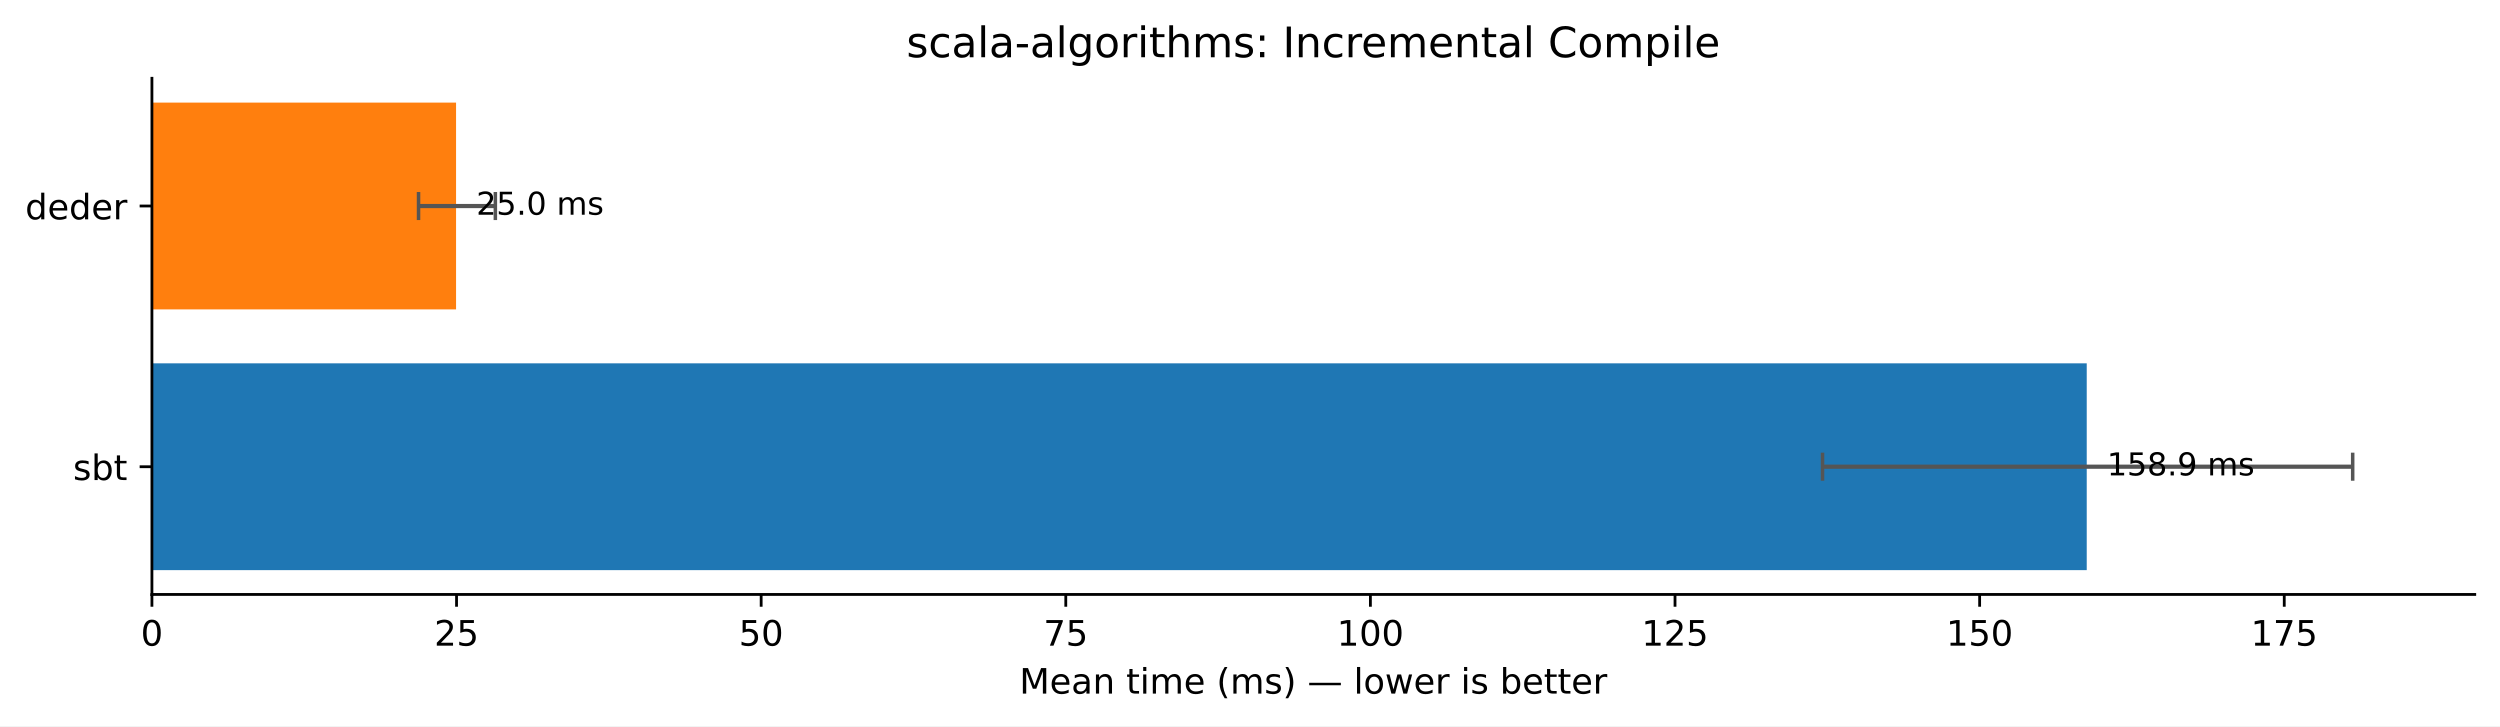
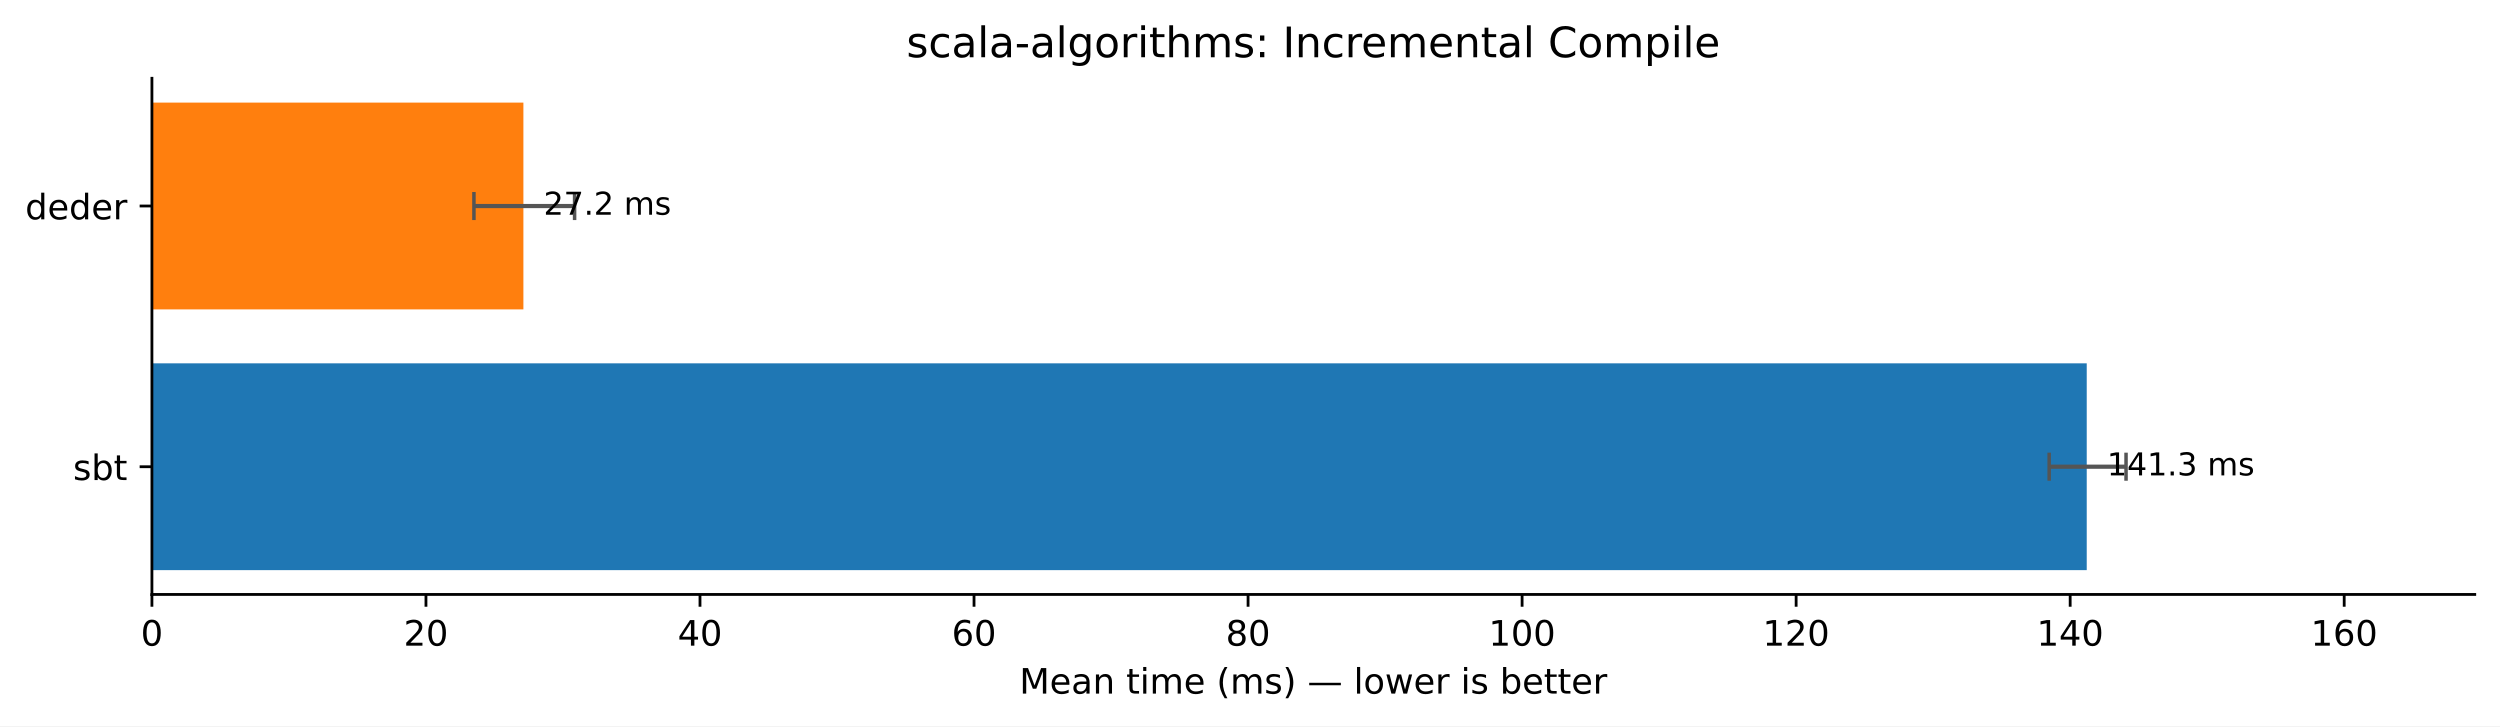
<svg xmlns="http://www.w3.org/2000/svg" xmlns:xlink="http://www.w3.org/1999/xlink" width="712.754pt" height="207.034pt" viewBox="0 0 712.754 207.034" version="1.1">
  <defs>
    <style type="text/css">*{stroke-linejoin: round; stroke-linecap: butt}</style>
  </defs>
  <g id="figure_1">
    <g id="patch_1">
      <path d="M 0 207.034  L 712.754 207.034  L 712.754 0  L 0 0  z " style="fill: #ffffff" />
    </g>
    <g id="axes_1">
      <g id="patch_2">
        <path d="M 43.314 169.478  L 705.554 169.478  L 705.554 22.318  L 43.314 22.318  z " style="fill: #ffffff" />
      </g>
      <g id="patch_3">
-         <path d="M 43.314 162.789  L 595.181 162.789  L 595.181 103.33  L 43.314 103.33  z " clip-path="url(#pba2f5df037)" style="fill: #1f77b4; stroke: #ffffff; stroke-width: 0.5; stroke-linejoin: miter" />
+         <path d="M 43.314 162.789  L 595.181 162.789  L 595.181 103.33  L 43.314 103.33  z " clip-path="url(#p96b25e25dc)" style="fill: #1f77b4; stroke: #ffffff; stroke-width: 0.5; stroke-linejoin: miter" />
      </g>
      <g id="patch_4">
-         <path d="M 43.314 88.466  L 130.275 88.466  L 130.275 29.007  L 43.314 29.007  z " clip-path="url(#pba2f5df037)" style="fill: #ff7f0e; stroke: #ffffff; stroke-width: 0.5; stroke-linejoin: miter" />
+         <path d="M 43.314 88.466  L 149.47 88.466  L 149.47 29.007  L 43.314 29.007  z " clip-path="url(#p96b25e25dc)" style="fill: #ff7f0e; stroke: #ffffff; stroke-width: 0.5; stroke-linejoin: miter" />
      </g>
      <g id="matplotlib.axis_1">
        <g id="xtick_1">
          <g id="line2d_1">
            <defs>
-               <path id="m4c6fcf935a" d="M 0 0  L 0 3.5  " style="stroke: #000000; stroke-width: 0.8" />
+               <path id="me60f074e5d" d="M 0 0  L 0 3.5  " style="stroke: #000000; stroke-width: 0.8" />
            </defs>
            <g>
-               <use xlink:href="#m4c6fcf935a" x="43.314" y="169.478" style="stroke: #000000; stroke-width: 0.8" />
+               <use xlink:href="#me60f074e5d" x="43.314" y="169.478" style="stroke: #000000; stroke-width: 0.8" />
            </g>
          </g>
          <g id="text_1">
            <g transform="translate(40.13281 184.0766) scale(0.1 -0.1)">
              <defs>
                <path id="DejaVuSans-30" d="M 2034 4250  Q 1547 4250 1301 3770  Q 1056 3291 1056 2328  Q 1056 1369 1301 889  Q 1547 409 2034 409  Q 2525 409 2770 889  Q 3016 1369 3016 2328  Q 3016 3291 2770 3770  Q 2525 4250 2034 4250  z M 2034 4750  Q 2819 4750 3233 4129  Q 3647 3509 3647 2328  Q 3647 1150 3233 529  Q 2819 -91 2034 -91  Q 1250 -91 836 529  Q 422 1150 422 2328  Q 422 3509 836 4129  Q 1250 4750 2034 4750  z " transform="scale(0.015625)" />
              </defs>
              <use xlink:href="#DejaVuSans-30" />
            </g>
          </g>
        </g>
        <g id="xtick_2">
          <g id="line2d_2">
            <g>
-               <use xlink:href="#m4c6fcf935a" x="130.161" y="169.478" style="stroke: #000000; stroke-width: 0.8" />
+               <use xlink:href="#me60f074e5d" x="121.442" y="169.478" style="stroke: #000000; stroke-width: 0.8" />
            </g>
          </g>
          <g id="text_2">
-             <g transform="translate(123.7987 184.0766) scale(0.1 -0.1)">
+             <g transform="translate(115.0792 184.0766) scale(0.1 -0.1)">
              <defs>
                <path id="DejaVuSans-32" d="M 1228 531  L 3431 531  L 3431 0  L 469 0  L 469 531  Q 828 903 1448 1529  Q 2069 2156 2228 2338  Q 2531 2678 2651 2914  Q 2772 3150 2772 3378  Q 2772 3750 2511 3984  Q 2250 4219 1831 4219  Q 1534 4219 1204 4116  Q 875 4013 500 3803  L 500 4441  Q 881 4594 1212 4672  Q 1544 4750 1819 4750  Q 2544 4750 2975 4387  Q 3406 4025 3406 3419  Q 3406 3131 3298 2873  Q 3191 2616 2906 2266  Q 2828 2175 2409 1742  Q 1991 1309 1228 531  z " transform="scale(0.015625)" />
-                 <path id="DejaVuSans-35" d="M 691 4666  L 3169 4666  L 3169 4134  L 1269 4134  L 1269 2991  Q 1406 3038 1543 3061  Q 1681 3084 1819 3084  Q 2600 3084 3056 2656  Q 3513 2228 3513 1497  Q 3513 744 3044 326  Q 2575 -91 1722 -91  Q 1428 -91 1123 -41  Q 819 9 494 109  L 494 744  Q 775 591 1075 516  Q 1375 441 1709 441  Q 2250 441 2565 725  Q 2881 1009 2881 1497  Q 2881 1984 2565 2268  Q 2250 2553 1709 2553  Q 1456 2553 1204 2497  Q 953 2441 691 2322  L 691 4666  z " transform="scale(0.015625)" />
              </defs>
              <use xlink:href="#DejaVuSans-32" />
-               <use xlink:href="#DejaVuSans-35" transform="translate(63.62305 0)" />
+               <use xlink:href="#DejaVuSans-30" transform="translate(63.62305 0)" />
            </g>
          </g>
        </g>
        <g id="xtick_3">
          <g id="line2d_3">
            <g>
-               <use xlink:href="#m4c6fcf935a" x="217.008" y="169.478" style="stroke: #000000; stroke-width: 0.8" />
+               <use xlink:href="#me60f074e5d" x="199.569" y="169.478" style="stroke: #000000; stroke-width: 0.8" />
            </g>
          </g>
          <g id="text_3">
-             <g transform="translate(210.6458 184.0766) scale(0.1 -0.1)">
-               <use xlink:href="#DejaVuSans-35" />
+             <g transform="translate(193.2068 184.0766) scale(0.1 -0.1)">
+               <defs>
+                 <path id="DejaVuSans-34" d="M 2419 4116  L 825 1625  L 2419 1625  L 2419 4116  z M 2253 4666  L 3047 4666  L 3047 1625  L 3713 1625  L 3713 1100  L 3047 1100  L 3047 0  L 2419 0  L 2419 1100  L 313 1100  L 313 1709  L 2253 4666  z " transform="scale(0.015625)" />
+               </defs>
+               <use xlink:href="#DejaVuSans-34" />
              <use xlink:href="#DejaVuSans-30" transform="translate(63.62305 0)" />
            </g>
          </g>
        </g>
        <g id="xtick_4">
          <g id="line2d_4">
            <g>
-               <use xlink:href="#m4c6fcf935a" x="303.855" y="169.478" style="stroke: #000000; stroke-width: 0.8" />
+               <use xlink:href="#me60f074e5d" x="277.697" y="169.478" style="stroke: #000000; stroke-width: 0.8" />
            </g>
          </g>
          <g id="text_4">
-             <g transform="translate(297.493 184.0766) scale(0.1 -0.1)">
-               <defs>
-                 <path id="DejaVuSans-37" d="M 525 4666  L 3525 4666  L 3525 4397  L 1831 0  L 1172 0  L 2766 4134  L 525 4134  L 525 4666  z " transform="scale(0.015625)" />
-               </defs>
-               <use xlink:href="#DejaVuSans-37" />
-               <use xlink:href="#DejaVuSans-35" transform="translate(63.62305 0)" />
+             <g transform="translate(271.3345 184.0766) scale(0.1 -0.1)">
+               <defs>
+                 <path id="DejaVuSans-36" d="M 2113 2584  Q 1688 2584 1439 2293  Q 1191 2003 1191 1497  Q 1191 994 1439 701  Q 1688 409 2113 409  Q 2538 409 2786 701  Q 3034 994 3034 1497  Q 3034 2003 2786 2293  Q 2538 2584 2113 2584  z M 3366 4563  L 3366 3988  Q 3128 4100 2886 4159  Q 2644 4219 2406 4219  Q 1781 4219 1451 3797  Q 1122 3375 1075 2522  Q 1259 2794 1537 2939  Q 1816 3084 2150 3084  Q 2853 3084 3261 2657  Q 3669 2231 3669 1497  Q 3669 778 3244 343  Q 2819 -91 2113 -91  Q 1303 -91 875 529  Q 447 1150 447 2328  Q 447 3434 972 4092  Q 1497 4750 2381 4750  Q 2619 4750 2861 4703  Q 3103 4656 3366 4563  z " transform="scale(0.015625)" />
+               </defs>
+               <use xlink:href="#DejaVuSans-36" />
+               <use xlink:href="#DejaVuSans-30" transform="translate(63.62305 0)" />
            </g>
          </g>
        </g>
        <g id="xtick_5">
          <g id="line2d_5">
            <g>
-               <use xlink:href="#m4c6fcf935a" x="390.703" y="169.478" style="stroke: #000000; stroke-width: 0.8" />
+               <use xlink:href="#me60f074e5d" x="355.825" y="169.478" style="stroke: #000000; stroke-width: 0.8" />
            </g>
          </g>
          <g id="text_5">
-             <g transform="translate(381.1589 184.0766) scale(0.1 -0.1)">
-               <defs>
-                 <path id="DejaVuSans-31" d="M 794 531  L 1825 531  L 1825 4091  L 703 3866  L 703 4441  L 1819 4666  L 2450 4666  L 2450 531  L 3481 531  L 3481 0  L 794 0  L 794 531  z " transform="scale(0.015625)" />
-               </defs>
-               <use xlink:href="#DejaVuSans-31" />
-               <use xlink:href="#DejaVuSans-30" transform="translate(63.62305 0)" />
-               <use xlink:href="#DejaVuSans-30" transform="translate(127.2461 0)" />
+             <g transform="translate(349.4621 184.0766) scale(0.1 -0.1)">
+               <defs>
+                 <path id="DejaVuSans-38" d="M 2034 2216  Q 1584 2216 1326 1975  Q 1069 1734 1069 1313  Q 1069 891 1326 650  Q 1584 409 2034 409  Q 2484 409 2743 651  Q 3003 894 3003 1313  Q 3003 1734 2745 1975  Q 2488 2216 2034 2216  z M 1403 2484  Q 997 2584 770 2862  Q 544 3141 544 3541  Q 544 4100 942 4425  Q 1341 4750 2034 4750  Q 2731 4750 3128 4425  Q 3525 4100 3525 3541  Q 3525 3141 3298 2862  Q 3072 2584 2669 2484  Q 3125 2378 3379 2068  Q 3634 1759 3634 1313  Q 3634 634 3220 271  Q 2806 -91 2034 -91  Q 1263 -91 848 271  Q 434 634 434 1313  Q 434 1759 690 2068  Q 947 2378 1403 2484  z M 1172 3481  Q 1172 3119 1398 2916  Q 1625 2713 2034 2713  Q 2441 2713 2670 2916  Q 2900 3119 2900 3481  Q 2900 3844 2670 4047  Q 2441 4250 2034 4250  Q 1625 4250 1398 4047  Q 1172 3844 1172 3481  z " transform="scale(0.015625)" />
+               </defs>
+               <use xlink:href="#DejaVuSans-38" />
+               <use xlink:href="#DejaVuSans-30" transform="translate(63.62305 0)" />
            </g>
          </g>
        </g>
        <g id="xtick_6">
          <g id="line2d_6">
            <g>
-               <use xlink:href="#m4c6fcf935a" x="477.55" y="169.478" style="stroke: #000000; stroke-width: 0.8" />
+               <use xlink:href="#me60f074e5d" x="433.952" y="169.478" style="stroke: #000000; stroke-width: 0.8" />
            </g>
          </g>
          <g id="text_6">
-             <g transform="translate(468.006 184.0766) scale(0.1 -0.1)">
+             <g transform="translate(424.4085 184.0766) scale(0.1 -0.1)">
+               <defs>
+                 <path id="DejaVuSans-31" d="M 794 531  L 1825 531  L 1825 4091  L 703 3866  L 703 4441  L 1819 4666  L 2450 4666  L 2450 531  L 3481 531  L 3481 0  L 794 0  L 794 531  z " transform="scale(0.015625)" />
+               </defs>
+               <use xlink:href="#DejaVuSans-31" />
+               <use xlink:href="#DejaVuSans-30" transform="translate(63.62305 0)" />
+               <use xlink:href="#DejaVuSans-30" transform="translate(127.2461 0)" />
+             </g>
+           </g>
+         </g>
+         <g id="xtick_7">
+           <g id="line2d_7">
+             <g>
+               <use xlink:href="#me60f074e5d" x="512.08" y="169.478" style="stroke: #000000; stroke-width: 0.8" />
+             </g>
+           </g>
+           <g id="text_7">
+             <g transform="translate(502.5362 184.0766) scale(0.1 -0.1)">
              <use xlink:href="#DejaVuSans-31" />
              <use xlink:href="#DejaVuSans-32" transform="translate(63.62305 0)" />
-               <use xlink:href="#DejaVuSans-35" transform="translate(127.2461 0)" />
-             </g>
-           </g>
-         </g>
-         <g id="xtick_7">
-           <g id="line2d_7">
-             <g>
-               <use xlink:href="#m4c6fcf935a" x="564.397" y="169.478" style="stroke: #000000; stroke-width: 0.8" />
-             </g>
-           </g>
-           <g id="text_7">
-             <g transform="translate(554.8531 184.0766) scale(0.1 -0.1)">
-               <use xlink:href="#DejaVuSans-31" />
-               <use xlink:href="#DejaVuSans-35" transform="translate(63.62305 0)" />
              <use xlink:href="#DejaVuSans-30" transform="translate(127.2461 0)" />
            </g>
          </g>
        </g>
        <g id="xtick_8">
          <g id="line2d_8">
            <g>
-               <use xlink:href="#m4c6fcf935a" x="651.244" y="169.478" style="stroke: #000000; stroke-width: 0.8" />
+               <use xlink:href="#me60f074e5d" x="590.208" y="169.478" style="stroke: #000000; stroke-width: 0.8" />
            </g>
          </g>
          <g id="text_8">
-             <g transform="translate(641.7003 184.0766) scale(0.1 -0.1)">
+             <g transform="translate(580.6638 184.0766) scale(0.1 -0.1)">
              <use xlink:href="#DejaVuSans-31" />
-               <use xlink:href="#DejaVuSans-37" transform="translate(63.62305 0)" />
-               <use xlink:href="#DejaVuSans-35" transform="translate(127.2461 0)" />
-             </g>
-           </g>
-         </g>
-         <g id="text_9">
+               <use xlink:href="#DejaVuSans-34" transform="translate(63.62305 0)" />
+               <use xlink:href="#DejaVuSans-30" transform="translate(127.2461 0)" />
+             </g>
+           </g>
+         </g>
+         <g id="xtick_9">
+           <g id="line2d_9">
+             <g>
+               <use xlink:href="#me60f074e5d" x="668.335" y="169.478" style="stroke: #000000; stroke-width: 0.8" />
+             </g>
+           </g>
+           <g id="text_9">
+             <g transform="translate(658.7914 184.0766) scale(0.1 -0.1)">
+               <use xlink:href="#DejaVuSans-31" />
+               <use xlink:href="#DejaVuSans-36" transform="translate(63.62305 0)" />
+               <use xlink:href="#DejaVuSans-30" transform="translate(127.2461 0)" />
+             </g>
+           </g>
+         </g>
+         <g id="text_10">
          <g transform="translate(290.6372 197.7547) scale(0.1 -0.1)">
            <defs>
              <path id="DejaVuSans-4d" d="M 628 4666  L 1569 4666  L 2759 1491  L 3956 4666  L 4897 4666  L 4897 0  L 4281 0  L 4281 4097  L 3078 897  L 2444 897  L 1241 4097  L 1241 0  L 628 0  L 628 4666  z " transform="scale(0.015625)" />
              <path id="DejaVuSans-65" d="M 3597 1894  L 3597 1613  L 953 1613  Q 991 1019 1311 708  Q 1631 397 2203 397  Q 2534 397 2845 478  Q 3156 559 3463 722  L 3463 178  Q 3153 47 2828 -22  Q 2503 -91 2169 -91  Q 1331 -91 842 396  Q 353 884 353 1716  Q 353 2575 817 3079  Q 1281 3584 2069 3584  Q 2775 3584 3186 3129  Q 3597 2675 3597 1894  z M 3022 2063  Q 3016 2534 2758 2815  Q 2500 3097 2075 3097  Q 1594 3097 1305 2825  Q 1016 2553 972 2059  L 3022 2063  z " transform="scale(0.015625)" />
              <path id="DejaVuSans-61" d="M 2194 1759  Q 1497 1759 1228 1600  Q 959 1441 959 1056  Q 959 750 1161 570  Q 1363 391 1709 391  Q 2188 391 2477 730  Q 2766 1069 2766 1631  L 2766 1759  L 2194 1759  z M 3341 1997  L 3341 0  L 2766 0  L 2766 531  Q 2569 213 2275 61  Q 1981 -91 1556 -91  Q 1019 -91 701 211  Q 384 513 384 1019  Q 384 1609 779 1909  Q 1175 2209 1959 2209  L 2766 2209  L 2766 2266  Q 2766 2663 2505 2880  Q 2244 3097 1772 3097  Q 1472 3097 1187 3025  Q 903 2953 641 2809  L 641 3341  Q 956 3463 1253 3523  Q 1550 3584 1831 3584  Q 2591 3584 2966 3190  Q 3341 2797 3341 1997  z " transform="scale(0.015625)" />
              <path id="DejaVuSans-6e" d="M 3513 2113  L 3513 0  L 2938 0  L 2938 2094  Q 2938 2591 2744 2837  Q 2550 3084 2163 3084  Q 1697 3084 1428 2787  Q 1159 2491 1159 1978  L 1159 0  L 581 0  L 581 3500  L 1159 3500  L 1159 2956  Q 1366 3272 1645 3428  Q 1925 3584 2291 3584  Q 2894 3584 3203 3211  Q 3513 2838 3513 2113  z " transform="scale(0.015625)" />
              <path id="DejaVuSans-20" transform="scale(0.015625)" />
              <path id="DejaVuSans-74" d="M 1172 4494  L 1172 3500  L 2356 3500  L 2356 3053  L 1172 3053  L 1172 1153  Q 1172 725 1289 603  Q 1406 481 1766 481  L 2356 481  L 2356 0  L 1766 0  Q 1100 0 847 248  Q 594 497 594 1153  L 594 3053  L 172 3053  L 172 3500  L 594 3500  L 594 4494  L 1172 4494  z " transform="scale(0.015625)" />
              <path id="DejaVuSans-69" d="M 603 3500  L 1178 3500  L 1178 0  L 603 0  L 603 3500  z M 603 4863  L 1178 4863  L 1178 4134  L 603 4134  L 603 4863  z " transform="scale(0.015625)" />
              <path id="DejaVuSans-6d" d="M 3328 2828  Q 3544 3216 3844 3400  Q 4144 3584 4550 3584  Q 5097 3584 5394 3201  Q 5691 2819 5691 2113  L 5691 0  L 5113 0  L 5113 2094  Q 5113 2597 4934 2840  Q 4756 3084 4391 3084  Q 3944 3084 3684 2787  Q 3425 2491 3425 1978  L 3425 0  L 2847 0  L 2847 2094  Q 2847 2600 2669 2842  Q 2491 3084 2119 3084  Q 1678 3084 1418 2786  Q 1159 2488 1159 1978  L 1159 0  L 581 0  L 581 3500  L 1159 3500  L 1159 2956  Q 1356 3278 1631 3431  Q 1906 3584 2284 3584  Q 2666 3584 2933 3390  Q 3200 3197 3328 2828  z " transform="scale(0.015625)" />
              <path id="DejaVuSans-28" d="M 1984 4856  Q 1566 4138 1362 3434  Q 1159 2731 1159 2009  Q 1159 1288 1364 580  Q 1569 -128 1984 -844  L 1484 -844  Q 1016 -109 783 600  Q 550 1309 550 2009  Q 550 2706 781 3412  Q 1013 4119 1484 4856  L 1984 4856  z " transform="scale(0.015625)" />
              <path id="DejaVuSans-73" d="M 2834 3397  L 2834 2853  Q 2591 2978 2328 3040  Q 2066 3103 1784 3103  Q 1356 3103 1142 2972  Q 928 2841 928 2578  Q 928 2378 1081 2264  Q 1234 2150 1697 2047  L 1894 2003  Q 2506 1872 2764 1633  Q 3022 1394 3022 966  Q 3022 478 2636 193  Q 2250 -91 1575 -91  Q 1294 -91 989 -36  Q 684 19 347 128  L 347 722  Q 666 556 975 473  Q 1284 391 1588 391  Q 1994 391 2212 530  Q 2431 669 2431 922  Q 2431 1156 2273 1281  Q 2116 1406 1581 1522  L 1381 1569  Q 847 1681 609 1914  Q 372 2147 372 2553  Q 372 3047 722 3315  Q 1072 3584 1716 3584  Q 2034 3584 2315 3537  Q 2597 3491 2834 3397  z " transform="scale(0.015625)" />
              <path id="DejaVuSans-29" d="M 513 4856  L 1013 4856  Q 1481 4119 1714 3412  Q 1947 2706 1947 2009  Q 1947 1309 1714 600  Q 1481 -109 1013 -844  L 513 -844  Q 928 -128 1133 580  Q 1338 1288 1338 2009  Q 1338 2731 1133 3434  Q 928 4138 513 4856  z " transform="scale(0.015625)" />
              <path id="DejaVuSans-2014" d="M 313 1978  L 6088 1978  L 6088 1528  L 313 1528  L 313 1978  z " transform="scale(0.015625)" />
              <path id="DejaVuSans-6c" d="M 603 4863  L 1178 4863  L 1178 0  L 603 0  L 603 4863  z " transform="scale(0.015625)" />
              <path id="DejaVuSans-6f" d="M 1959 3097  Q 1497 3097 1228 2736  Q 959 2375 959 1747  Q 959 1119 1226 758  Q 1494 397 1959 397  Q 2419 397 2687 759  Q 2956 1122 2956 1747  Q 2956 2369 2687 2733  Q 2419 3097 1959 3097  z M 1959 3584  Q 2709 3584 3137 3096  Q 3566 2609 3566 1747  Q 3566 888 3137 398  Q 2709 -91 1959 -91  Q 1206 -91 779 398  Q 353 888 353 1747  Q 353 2609 779 3096  Q 1206 3584 1959 3584  z " transform="scale(0.015625)" />
              <path id="DejaVuSans-77" d="M 269 3500  L 844 3500  L 1563 769  L 2278 3500  L 2956 3500  L 3675 769  L 4391 3500  L 4966 3500  L 4050 0  L 3372 0  L 2619 2869  L 1863 0  L 1184 0  L 269 3500  z " transform="scale(0.015625)" />
              <path id="DejaVuSans-72" d="M 2631 2963  Q 2534 3019 2420 3045  Q 2306 3072 2169 3072  Q 1681 3072 1420 2755  Q 1159 2438 1159 1844  L 1159 0  L 581 0  L 581 3500  L 1159 3500  L 1159 2956  Q 1341 3275 1631 3429  Q 1922 3584 2338 3584  Q 2397 3584 2469 3576  Q 2541 3569 2628 3553  L 2631 2963  z " transform="scale(0.015625)" />
              <path id="DejaVuSans-62" d="M 3116 1747  Q 3116 2381 2855 2742  Q 2594 3103 2138 3103  Q 1681 3103 1420 2742  Q 1159 2381 1159 1747  Q 1159 1113 1420 752  Q 1681 391 2138 391  Q 2594 391 2855 752  Q 3116 1113 3116 1747  z M 1159 2969  Q 1341 3281 1617 3432  Q 1894 3584 2278 3584  Q 2916 3584 3314 3078  Q 3713 2572 3713 1747  Q 3713 922 3314 415  Q 2916 -91 2278 -91  Q 1894 -91 1617 61  Q 1341 213 1159 525  L 1159 0  L 581 0  L 581 4863  L 1159 4863  L 1159 2969  z " transform="scale(0.015625)" />
            </defs>
            <use xlink:href="#DejaVuSans-4d" />
            <use xlink:href="#DejaVuSans-65" transform="translate(86.2793 0)" />
            <use xlink:href="#DejaVuSans-61" transform="translate(147.8027 0)" />
            <use xlink:href="#DejaVuSans-6e" transform="translate(209.082 0)" />
            <use xlink:href="#DejaVuSans-20" transform="translate(272.4609 0)" />
            <use xlink:href="#DejaVuSans-74" transform="translate(304.248 0)" />
            <use xlink:href="#DejaVuSans-69" transform="translate(343.457 0)" />
            <use xlink:href="#DejaVuSans-6d" transform="translate(371.2402 0)" />
            <use xlink:href="#DejaVuSans-65" transform="translate(468.6523 0)" />
            <use xlink:href="#DejaVuSans-20" transform="translate(530.1758 0)" />
            <use xlink:href="#DejaVuSans-28" transform="translate(561.9629 0)" />
            <use xlink:href="#DejaVuSans-6d" transform="translate(600.9766 0)" />
            <use xlink:href="#DejaVuSans-73" transform="translate(698.3887 0)" />
            <use xlink:href="#DejaVuSans-29" transform="translate(750.4883 0)" />
            <use xlink:href="#DejaVuSans-20" transform="translate(789.502 0)" />
            <use xlink:href="#DejaVuSans-2014" transform="translate(821.2891 0)" />
            <use xlink:href="#DejaVuSans-20" transform="translate(921.2891 0)" />
            <use xlink:href="#DejaVuSans-6c" transform="translate(953.0762 0)" />
            <use xlink:href="#DejaVuSans-6f" transform="translate(980.8594 0)" />
            <use xlink:href="#DejaVuSans-77" transform="translate(1042.041 0)" />
            <use xlink:href="#DejaVuSans-65" transform="translate(1123.828 0)" />
            <use xlink:href="#DejaVuSans-72" transform="translate(1185.352 0)" />
            <use xlink:href="#DejaVuSans-20" transform="translate(1226.465 0)" />
            <use xlink:href="#DejaVuSans-69" transform="translate(1258.252 0)" />
            <use xlink:href="#DejaVuSans-73" transform="translate(1286.035 0)" />
            <use xlink:href="#DejaVuSans-20" transform="translate(1338.135 0)" />
            <use xlink:href="#DejaVuSans-62" transform="translate(1369.922 0)" />
            <use xlink:href="#DejaVuSans-65" transform="translate(1433.398 0)" />
            <use xlink:href="#DejaVuSans-74" transform="translate(1494.922 0)" />
            <use xlink:href="#DejaVuSans-74" transform="translate(1534.131 0)" />
            <use xlink:href="#DejaVuSans-65" transform="translate(1573.34 0)" />
            <use xlink:href="#DejaVuSans-72" transform="translate(1634.863 0)" />
          </g>
        </g>
      </g>
      <g id="matplotlib.axis_2">
        <g id="ytick_1">
-           <g id="line2d_9">
+           <g id="line2d_10">
            <defs>
-               <path id="mdfee272666" d="M 0 0  L -3.5 0  " style="stroke: #000000; stroke-width: 0.8" />
+               <path id="ma1cca7ad58" d="M 0 0  L -3.5 0  " style="stroke: #000000; stroke-width: 0.8" />
            </defs>
            <g>
-               <use xlink:href="#mdfee272666" x="43.314" y="133.06" style="stroke: #000000; stroke-width: 0.8" />
-             </g>
-           </g>
-           <g id="text_10">
+               <use xlink:href="#ma1cca7ad58" x="43.314" y="133.06" style="stroke: #000000; stroke-width: 0.8" />
+             </g>
+           </g>
+           <g id="text_11">
            <g transform="translate(20.83594 136.859) scale(0.1 -0.1)">
              <use xlink:href="#DejaVuSans-73" />
              <use xlink:href="#DejaVuSans-62" transform="translate(52.09961 0)" />
              <use xlink:href="#DejaVuSans-74" transform="translate(115.5762 0)" />
            </g>
          </g>
        </g>
        <g id="ytick_2">
-           <g id="line2d_10">
-             <g>
-               <use xlink:href="#mdfee272666" x="43.314" y="58.737" style="stroke: #000000; stroke-width: 0.8" />
-             </g>
-           </g>
-           <g id="text_11">
+           <g id="line2d_11">
+             <g>
+               <use xlink:href="#ma1cca7ad58" x="43.314" y="58.737" style="stroke: #000000; stroke-width: 0.8" />
+             </g>
+           </g>
+           <g id="text_12">
            <g transform="translate(7.2 62.53573) scale(0.1 -0.1)">
              <defs>
                <path id="DejaVuSans-64" d="M 2906 2969  L 2906 4863  L 3481 4863  L 3481 0  L 2906 0  L 2906 525  Q 2725 213 2448 61  Q 2172 -91 1784 -91  Q 1150 -91 751 415  Q 353 922 353 1747  Q 353 2572 751 3078  Q 1150 3584 1784 3584  Q 2172 3584 2448 3432  Q 2725 3281 2906 2969  z M 947 1747  Q 947 1113 1208 752  Q 1469 391 1925 391  Q 2381 391 2643 752  Q 2906 1113 2906 1747  Q 2906 2381 2643 2742  Q 2381 3103 1925 3103  Q 1469 3103 1208 2742  Q 947 2381 947 1747  z " transform="scale(0.015625)" />
              </defs>
              <use xlink:href="#DejaVuSans-64" />
              <use xlink:href="#DejaVuSans-65" transform="translate(63.47656 0)" />
              <use xlink:href="#DejaVuSans-64" transform="translate(125 0)" />
              <use xlink:href="#DejaVuSans-65" transform="translate(188.4766 0)" />
              <use xlink:href="#DejaVuSans-72" transform="translate(250 0)" />
            </g>
          </g>
        </g>
      </g>
      <g id="LineCollection_1">
-         <path d="M 519.608 133.06  L 670.754 133.06  " clip-path="url(#pba2f5df037)" style="fill: none; stroke: #555555; stroke-width: 1.2" />
-         <path d="M 119.324 58.737  L 141.227 58.737  " clip-path="url(#pba2f5df037)" style="fill: none; stroke: #555555; stroke-width: 1.2" />
-       </g>
-       <g id="line2d_11">
+         <path d="M 584.223 133.06  L 606.138 133.06  " clip-path="url(#p96b25e25dc)" style="fill: none; stroke: #555555; stroke-width: 1.2" />
+         <path d="M 135.12 58.737  L 163.819 58.737  " clip-path="url(#p96b25e25dc)" style="fill: none; stroke: #555555; stroke-width: 1.2" />
+       </g>
+       <g id="line2d_12">
        <defs>
-           <path id="m23910ae5f2" d="M 0 4  L 0 -4  " style="stroke: #555555" />
+           <path id="m00b7c91da7" d="M 0 4  L 0 -4  " style="stroke: #555555" />
        </defs>
-         <g clip-path="url(#pba2f5df037)">
-           <use xlink:href="#m23910ae5f2" x="519.608" y="133.06" style="fill: #1f77b4; stroke: #555555" />
-           <use xlink:href="#m23910ae5f2" x="119.324" y="58.737" style="fill: #1f77b4; stroke: #555555" />
-         </g>
-       </g>
-       <g id="line2d_12">
-         <g clip-path="url(#pba2f5df037)">
-           <use xlink:href="#m23910ae5f2" x="670.754" y="133.06" style="fill: #1f77b4; stroke: #555555" />
-           <use xlink:href="#m23910ae5f2" x="141.227" y="58.737" style="fill: #1f77b4; stroke: #555555" />
+         <g clip-path="url(#p96b25e25dc)">
+           <use xlink:href="#m00b7c91da7" x="584.223" y="133.06" style="fill: #1f77b4; stroke: #555555" />
+           <use xlink:href="#m00b7c91da7" x="135.12" y="58.737" style="fill: #1f77b4; stroke: #555555" />
+         </g>
+       </g>
+       <g id="line2d_13">
+         <g clip-path="url(#p96b25e25dc)">
+           <use xlink:href="#m00b7c91da7" x="606.138" y="133.06" style="fill: #1f77b4; stroke: #555555" />
+           <use xlink:href="#m00b7c91da7" x="163.819" y="58.737" style="fill: #1f77b4; stroke: #555555" />
        </g>
      </g>
      <g id="patch_5">
        <path d="M 43.314 169.478  L 43.314 22.318  " style="fill: none; stroke: #000000; stroke-width: 0.8; stroke-linejoin: miter; stroke-linecap: square" />
      </g>
      <g id="patch_6">
        <path d="M 43.314 169.478  L 705.554 169.478  " style="fill: none; stroke: #000000; stroke-width: 0.8; stroke-linejoin: miter; stroke-linecap: square" />
      </g>
-       <g id="text_12">
+       <g id="text_13">
        <g transform="translate(600.6994 135.5432) scale(0.09 -0.09)">
          <defs>
-             <path id="DejaVuSans-38" d="M 2034 2216  Q 1584 2216 1326 1975  Q 1069 1734 1069 1313  Q 1069 891 1326 650  Q 1584 409 2034 409  Q 2484 409 2743 651  Q 3003 894 3003 1313  Q 3003 1734 2745 1975  Q 2488 2216 2034 2216  z M 1403 2484  Q 997 2584 770 2862  Q 544 3141 544 3541  Q 544 4100 942 4425  Q 1341 4750 2034 4750  Q 2731 4750 3128 4425  Q 3525 4100 3525 3541  Q 3525 3141 3298 2862  Q 3072 2584 2669 2484  Q 3125 2378 3379 2068  Q 3634 1759 3634 1313  Q 3634 634 3220 271  Q 2806 -91 2034 -91  Q 1263 -91 848 271  Q 434 634 434 1313  Q 434 1759 690 2068  Q 947 2378 1403 2484  z M 1172 3481  Q 1172 3119 1398 2916  Q 1625 2713 2034 2713  Q 2441 2713 2670 2916  Q 2900 3119 2900 3481  Q 2900 3844 2670 4047  Q 2441 4250 2034 4250  Q 1625 4250 1398 4047  Q 1172 3844 1172 3481  z " transform="scale(0.015625)" />
            <path id="DejaVuSans-2e" d="M 684 794  L 1344 794  L 1344 0  L 684 0  L 684 794  z " transform="scale(0.015625)" />
-             <path id="DejaVuSans-39" d="M 703 97  L 703 672  Q 941 559 1184 500  Q 1428 441 1663 441  Q 2288 441 2617 861  Q 2947 1281 2994 2138  Q 2813 1869 2534 1725  Q 2256 1581 1919 1581  Q 1219 1581 811 2004  Q 403 2428 403 3163  Q 403 3881 828 4315  Q 1253 4750 1959 4750  Q 2769 4750 3195 4129  Q 3622 3509 3622 2328  Q 3622 1225 3098 567  Q 2575 -91 1691 -91  Q 1453 -91 1209 -44  Q 966 3 703 97  z M 1959 2075  Q 2384 2075 2632 2365  Q 2881 2656 2881 3163  Q 2881 3666 2632 3958  Q 2384 4250 1959 4250  Q 1534 4250 1286 3958  Q 1038 3666 1038 3163  Q 1038 2656 1286 2365  Q 1534 2075 1959 2075  z " transform="scale(0.015625)" />
+             <path id="DejaVuSans-33" d="M 2597 2516  Q 3050 2419 3304 2112  Q 3559 1806 3559 1356  Q 3559 666 3084 287  Q 2609 -91 1734 -91  Q 1441 -91 1130 -33  Q 819 25 488 141  L 488 750  Q 750 597 1062 519  Q 1375 441 1716 441  Q 2309 441 2620 675  Q 2931 909 2931 1356  Q 2931 1769 2642 2001  Q 2353 2234 1838 2234  L 1294 2234  L 1294 2753  L 1863 2753  Q 2328 2753 2575 2939  Q 2822 3125 2822 3475  Q 2822 3834 2567 4026  Q 2313 4219 1838 4219  Q 1578 4219 1281 4162  Q 984 4106 628 3988  L 628 4550  Q 988 4650 1302 4700  Q 1616 4750 1894 4750  Q 2613 4750 3031 4423  Q 3450 4097 3450 3541  Q 3450 3153 3228 2886  Q 3006 2619 2597 2516  z " transform="scale(0.015625)" />
          </defs>
          <use xlink:href="#DejaVuSans-31" />
-           <use xlink:href="#DejaVuSans-35" transform="translate(63.62305 0)" />
-           <use xlink:href="#DejaVuSans-38" transform="translate(127.2461 0)" />
+           <use xlink:href="#DejaVuSans-34" transform="translate(63.62305 0)" />
+           <use xlink:href="#DejaVuSans-31" transform="translate(127.2461 0)" />
          <use xlink:href="#DejaVuSans-2e" transform="translate(190.8691 0)" />
-           <use xlink:href="#DejaVuSans-39" transform="translate(222.6562 0)" />
+           <use xlink:href="#DejaVuSans-33" transform="translate(222.6562 0)" />
          <use xlink:href="#DejaVuSans-20" transform="translate(286.2793 0)" />
          <use xlink:href="#DejaVuSans-6d" transform="translate(318.0664 0)" />
          <use xlink:href="#DejaVuSans-73" transform="translate(415.4785 0)" />
        </g>
      </g>
-       <g id="text_13">
-         <g transform="translate(135.7941 61.21995) scale(0.09 -0.09)">
+       <g id="text_14">
+         <g transform="translate(154.9884 61.21995) scale(0.09 -0.09)">
+           <defs>
+             <path id="DejaVuSans-37" d="M 525 4666  L 3525 4666  L 3525 4397  L 1831 0  L 1172 0  L 2766 4134  L 525 4134  L 525 4666  z " transform="scale(0.015625)" />
+           </defs>
          <use xlink:href="#DejaVuSans-32" />
-           <use xlink:href="#DejaVuSans-35" transform="translate(63.62305 0)" />
+           <use xlink:href="#DejaVuSans-37" transform="translate(63.62305 0)" />
          <use xlink:href="#DejaVuSans-2e" transform="translate(127.2461 0)" />
-           <use xlink:href="#DejaVuSans-30" transform="translate(159.0332 0)" />
+           <use xlink:href="#DejaVuSans-32" transform="translate(159.0332 0)" />
          <use xlink:href="#DejaVuSans-20" transform="translate(222.6562 0)" />
          <use xlink:href="#DejaVuSans-6d" transform="translate(254.4434 0)" />
          <use xlink:href="#DejaVuSans-73" transform="translate(351.8555 0)" />
        </g>
      </g>
-       <g id="text_14">
+       <g id="text_15">
        <g transform="translate(258.4372 16.31812) scale(0.12 -0.12)">
          <defs>
            <path id="DejaVuSans-63" d="M 3122 3366  L 3122 2828  Q 2878 2963 2633 3030  Q 2388 3097 2138 3097  Q 1578 3097 1268 2742  Q 959 2388 959 1747  Q 959 1106 1268 751  Q 1578 397 2138 397  Q 2388 397 2633 464  Q 2878 531 3122 666  L 3122 134  Q 2881 22 2623 -34  Q 2366 -91 2075 -91  Q 1284 -91 818 406  Q 353 903 353 1747  Q 353 2603 823 3093  Q 1294 3584 2113 3584  Q 2378 3584 2631 3529  Q 2884 3475 3122 3366  z " transform="scale(0.015625)" />
            <path id="DejaVuSans-2d" d="M 313 2009  L 1997 2009  L 1997 1497  L 313 1497  L 313 2009  z " transform="scale(0.015625)" />
            <path id="DejaVuSans-67" d="M 2906 1791  Q 2906 2416 2648 2759  Q 2391 3103 1925 3103  Q 1463 3103 1205 2759  Q 947 2416 947 1791  Q 947 1169 1205 825  Q 1463 481 1925 481  Q 2391 481 2648 825  Q 2906 1169 2906 1791  z M 3481 434  Q 3481 -459 3084 -895  Q 2688 -1331 1869 -1331  Q 1566 -1331 1297 -1286  Q 1028 -1241 775 -1147  L 775 -588  Q 1028 -725 1275 -790  Q 1522 -856 1778 -856  Q 2344 -856 2625 -561  Q 2906 -266 2906 331  L 2906 616  Q 2728 306 2450 153  Q 2172 0 1784 0  Q 1141 0 747 490  Q 353 981 353 1791  Q 353 2603 747 3093  Q 1141 3584 1784 3584  Q 2172 3584 2450 3431  Q 2728 3278 2906 2969  L 2906 3500  L 3481 3500  L 3481 434  z " transform="scale(0.015625)" />
            <path id="DejaVuSans-68" d="M 3513 2113  L 3513 0  L 2938 0  L 2938 2094  Q 2938 2591 2744 2837  Q 2550 3084 2163 3084  Q 1697 3084 1428 2787  Q 1159 2491 1159 1978  L 1159 0  L 581 0  L 581 4863  L 1159 4863  L 1159 2956  Q 1366 3272 1645 3428  Q 1925 3584 2291 3584  Q 2894 3584 3203 3211  Q 3513 2838 3513 2113  z " transform="scale(0.015625)" />
            <path id="DejaVuSans-3a" d="M 750 794  L 1409 794  L 1409 0  L 750 0  L 750 794  z M 750 3309  L 1409 3309  L 1409 2516  L 750 2516  L 750 3309  z " transform="scale(0.015625)" />
            <path id="DejaVuSans-49" d="M 628 4666  L 1259 4666  L 1259 0  L 628 0  L 628 4666  z " transform="scale(0.015625)" />
            <path id="DejaVuSans-43" d="M 4122 4306  L 4122 3641  Q 3803 3938 3442 4084  Q 3081 4231 2675 4231  Q 1875 4231 1450 3742  Q 1025 3253 1025 2328  Q 1025 1406 1450 917  Q 1875 428 2675 428  Q 3081 428 3442 575  Q 3803 722 4122 1019  L 4122 359  Q 3791 134 3420 21  Q 3050 -91 2638 -91  Q 1578 -91 968 557  Q 359 1206 359 2328  Q 359 3453 968 4101  Q 1578 4750 2638 4750  Q 3056 4750 3426 4639  Q 3797 4528 4122 4306  z " transform="scale(0.015625)" />
            <path id="DejaVuSans-70" d="M 1159 525  L 1159 -1331  L 581 -1331  L 581 3500  L 1159 3500  L 1159 2969  Q 1341 3281 1617 3432  Q 1894 3584 2278 3584  Q 2916 3584 3314 3078  Q 3713 2572 3713 1747  Q 3713 922 3314 415  Q 2916 -91 2278 -91  Q 1894 -91 1617 61  Q 1341 213 1159 525  z M 3116 1747  Q 3116 2381 2855 2742  Q 2594 3103 2138 3103  Q 1681 3103 1420 2742  Q 1159 2381 1159 1747  Q 1159 1113 1420 752  Q 1681 391 2138 391  Q 2594 391 2855 752  Q 3116 1113 3116 1747  z " transform="scale(0.015625)" />
          </defs>
          <use xlink:href="#DejaVuSans-73" />
          <use xlink:href="#DejaVuSans-63" transform="translate(52.09961 0)" />
          <use xlink:href="#DejaVuSans-61" transform="translate(107.0801 0)" />
          <use xlink:href="#DejaVuSans-6c" transform="translate(168.3594 0)" />
          <use xlink:href="#DejaVuSans-61" transform="translate(196.1426 0)" />
          <use xlink:href="#DejaVuSans-2d" transform="translate(257.4219 0)" />
          <use xlink:href="#DejaVuSans-61" transform="translate(293.5059 0)" />
          <use xlink:href="#DejaVuSans-6c" transform="translate(354.7852 0)" />
          <use xlink:href="#DejaVuSans-67" transform="translate(382.5684 0)" />
          <use xlink:href="#DejaVuSans-6f" transform="translate(446.0449 0)" />
          <use xlink:href="#DejaVuSans-72" transform="translate(507.2266 0)" />
          <use xlink:href="#DejaVuSans-69" transform="translate(548.3398 0)" />
          <use xlink:href="#DejaVuSans-74" transform="translate(576.123 0)" />
          <use xlink:href="#DejaVuSans-68" transform="translate(615.332 0)" />
          <use xlink:href="#DejaVuSans-6d" transform="translate(678.7109 0)" />
          <use xlink:href="#DejaVuSans-73" transform="translate(776.123 0)" />
          <use xlink:href="#DejaVuSans-3a" transform="translate(828.2227 0)" />
          <use xlink:href="#DejaVuSans-20" transform="translate(861.9141 0)" />
          <use xlink:href="#DejaVuSans-49" transform="translate(893.7012 0)" />
          <use xlink:href="#DejaVuSans-6e" transform="translate(923.1934 0)" />
          <use xlink:href="#DejaVuSans-63" transform="translate(986.5723 0)" />
          <use xlink:href="#DejaVuSans-72" transform="translate(1041.553 0)" />
          <use xlink:href="#DejaVuSans-65" transform="translate(1080.416 0)" />
          <use xlink:href="#DejaVuSans-6d" transform="translate(1141.939 0)" />
          <use xlink:href="#DejaVuSans-65" transform="translate(1239.352 0)" />
          <use xlink:href="#DejaVuSans-6e" transform="translate(1300.875 0)" />
          <use xlink:href="#DejaVuSans-74" transform="translate(1364.254 0)" />
          <use xlink:href="#DejaVuSans-61" transform="translate(1403.463 0)" />
          <use xlink:href="#DejaVuSans-6c" transform="translate(1464.742 0)" />
          <use xlink:href="#DejaVuSans-20" transform="translate(1492.525 0)" />
          <use xlink:href="#DejaVuSans-43" transform="translate(1524.312 0)" />
          <use xlink:href="#DejaVuSans-6f" transform="translate(1594.137 0)" />
          <use xlink:href="#DejaVuSans-6d" transform="translate(1655.318 0)" />
          <use xlink:href="#DejaVuSans-70" transform="translate(1752.73 0)" />
          <use xlink:href="#DejaVuSans-69" transform="translate(1816.207 0)" />
          <use xlink:href="#DejaVuSans-6c" transform="translate(1843.99 0)" />
          <use xlink:href="#DejaVuSans-65" transform="translate(1871.773 0)" />
        </g>
      </g>
    </g>
  </g>
  <defs>
-     <clipPath id="pba2f5df037">
+     <clipPath id="p96b25e25dc">
      <rect x="43.314" y="22.318" width="662.24" height="147.16" />
    </clipPath>
  </defs>
</svg>
